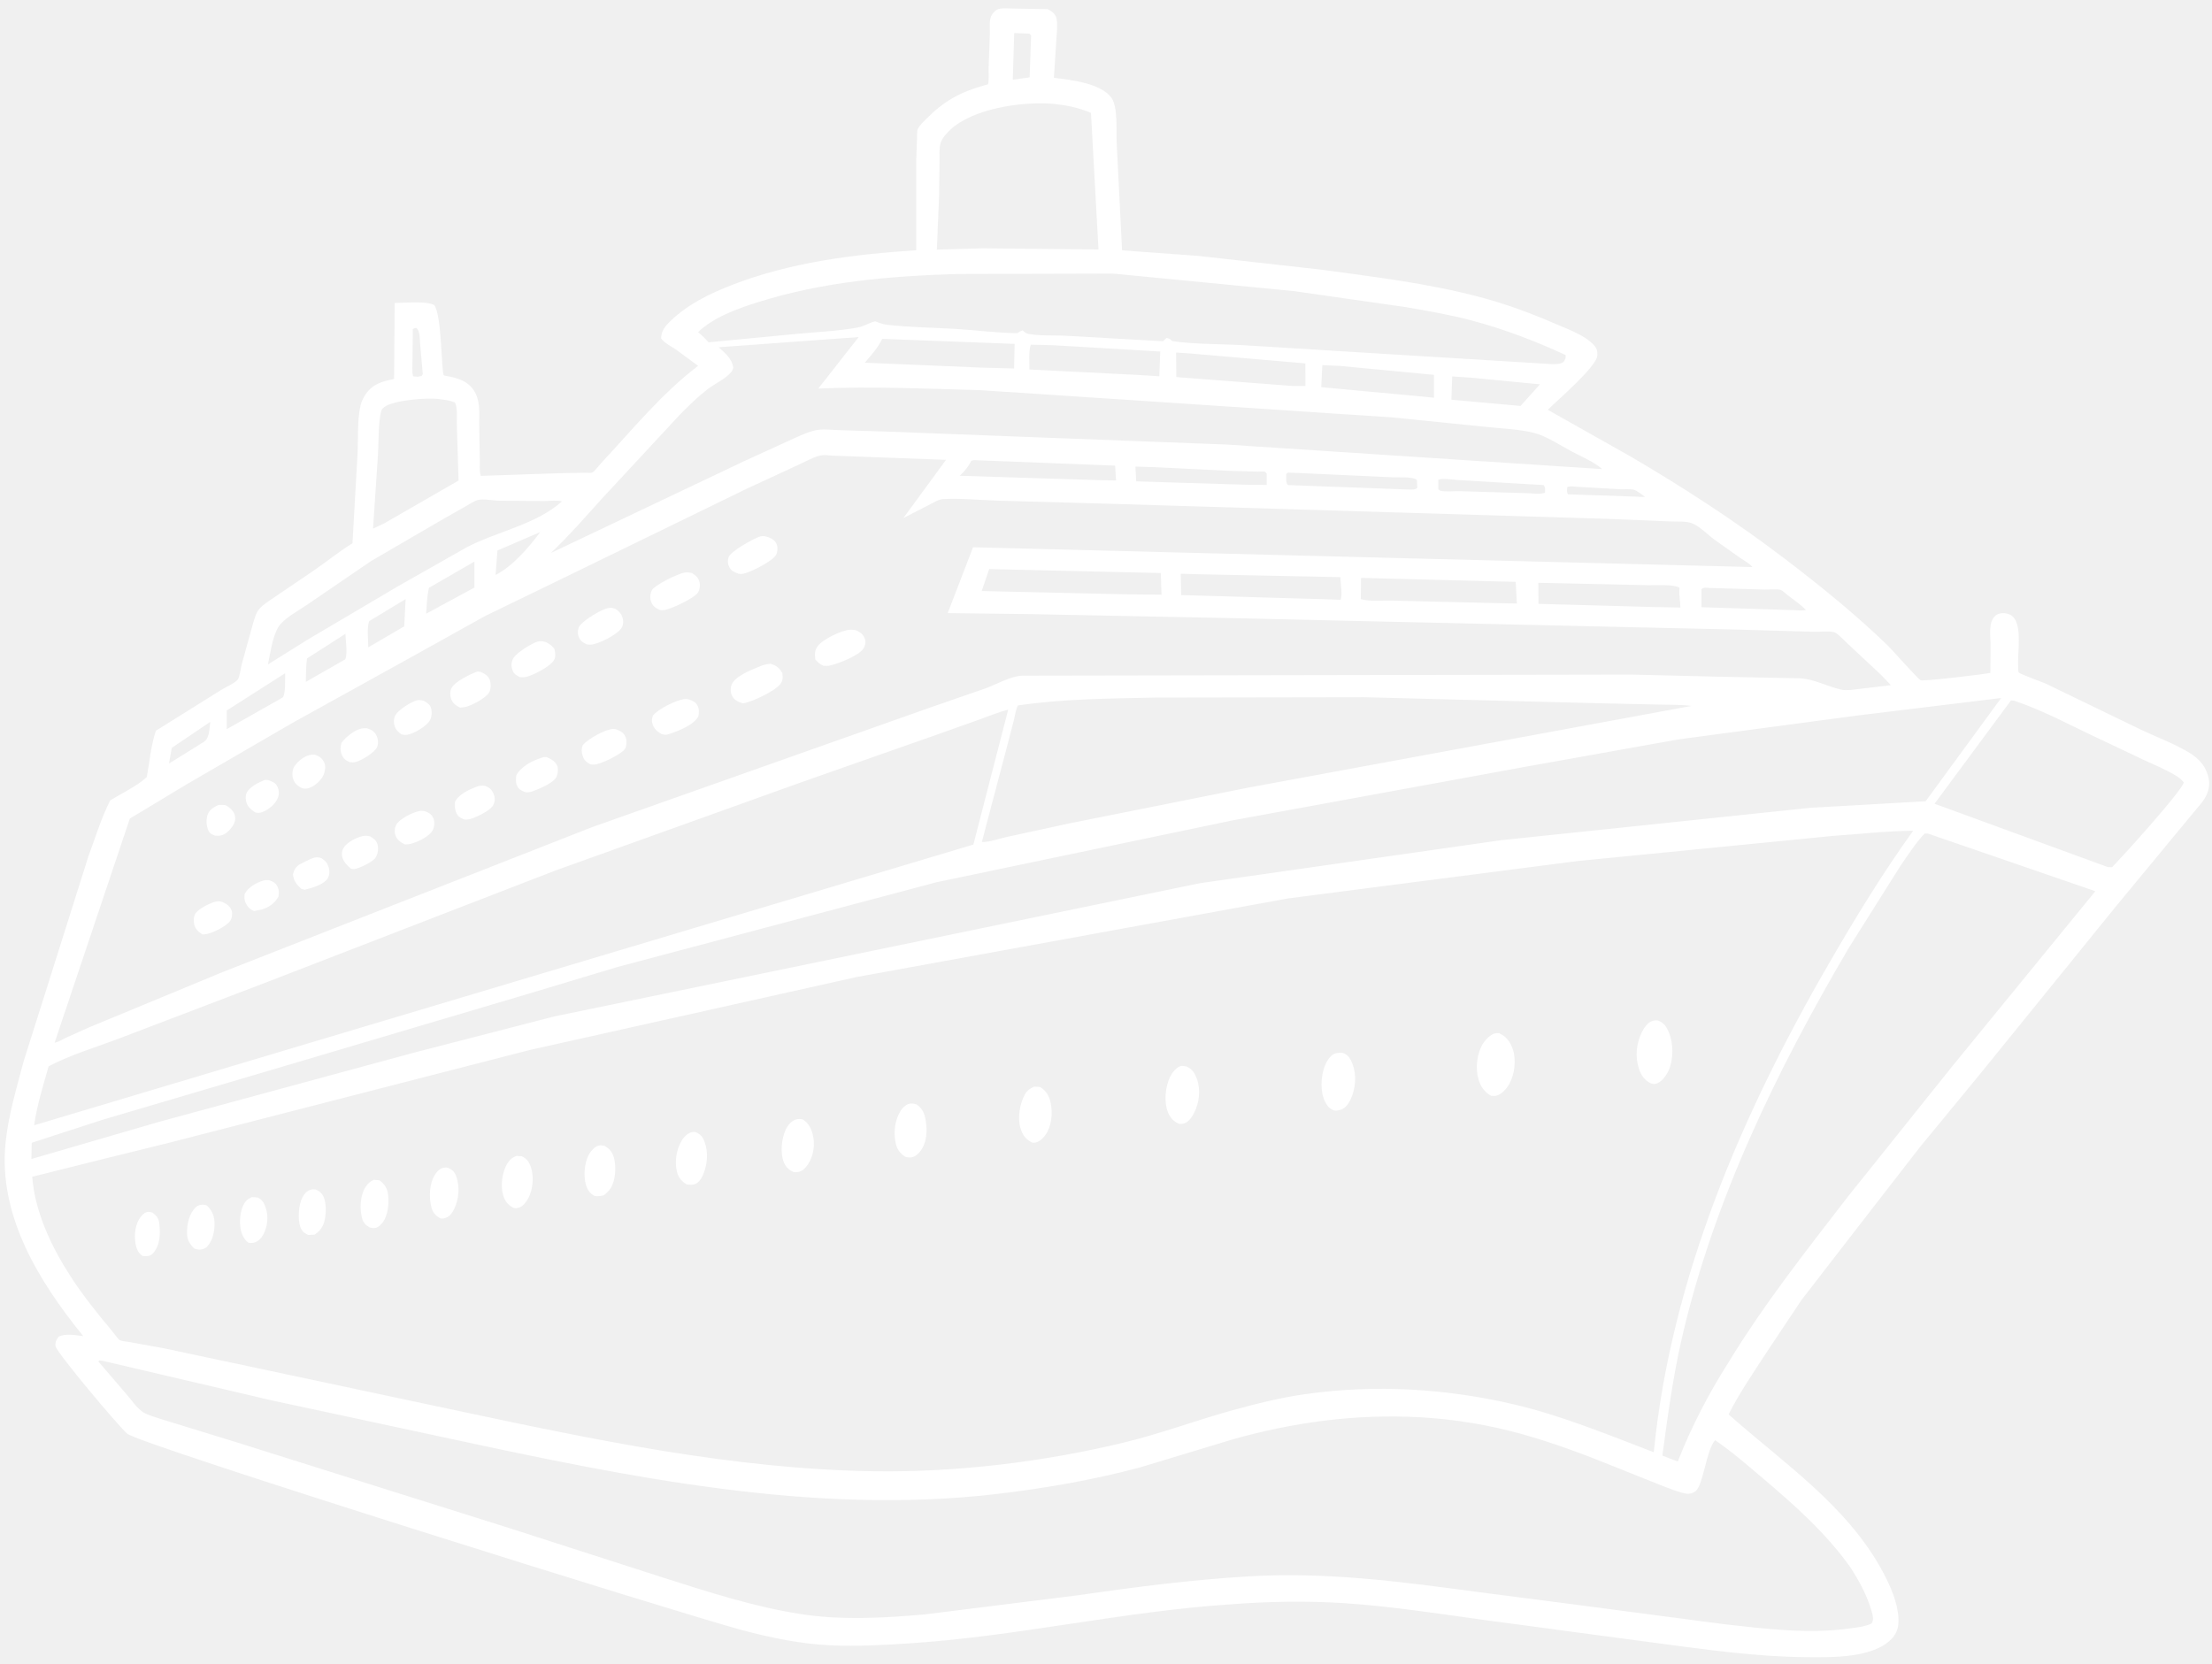
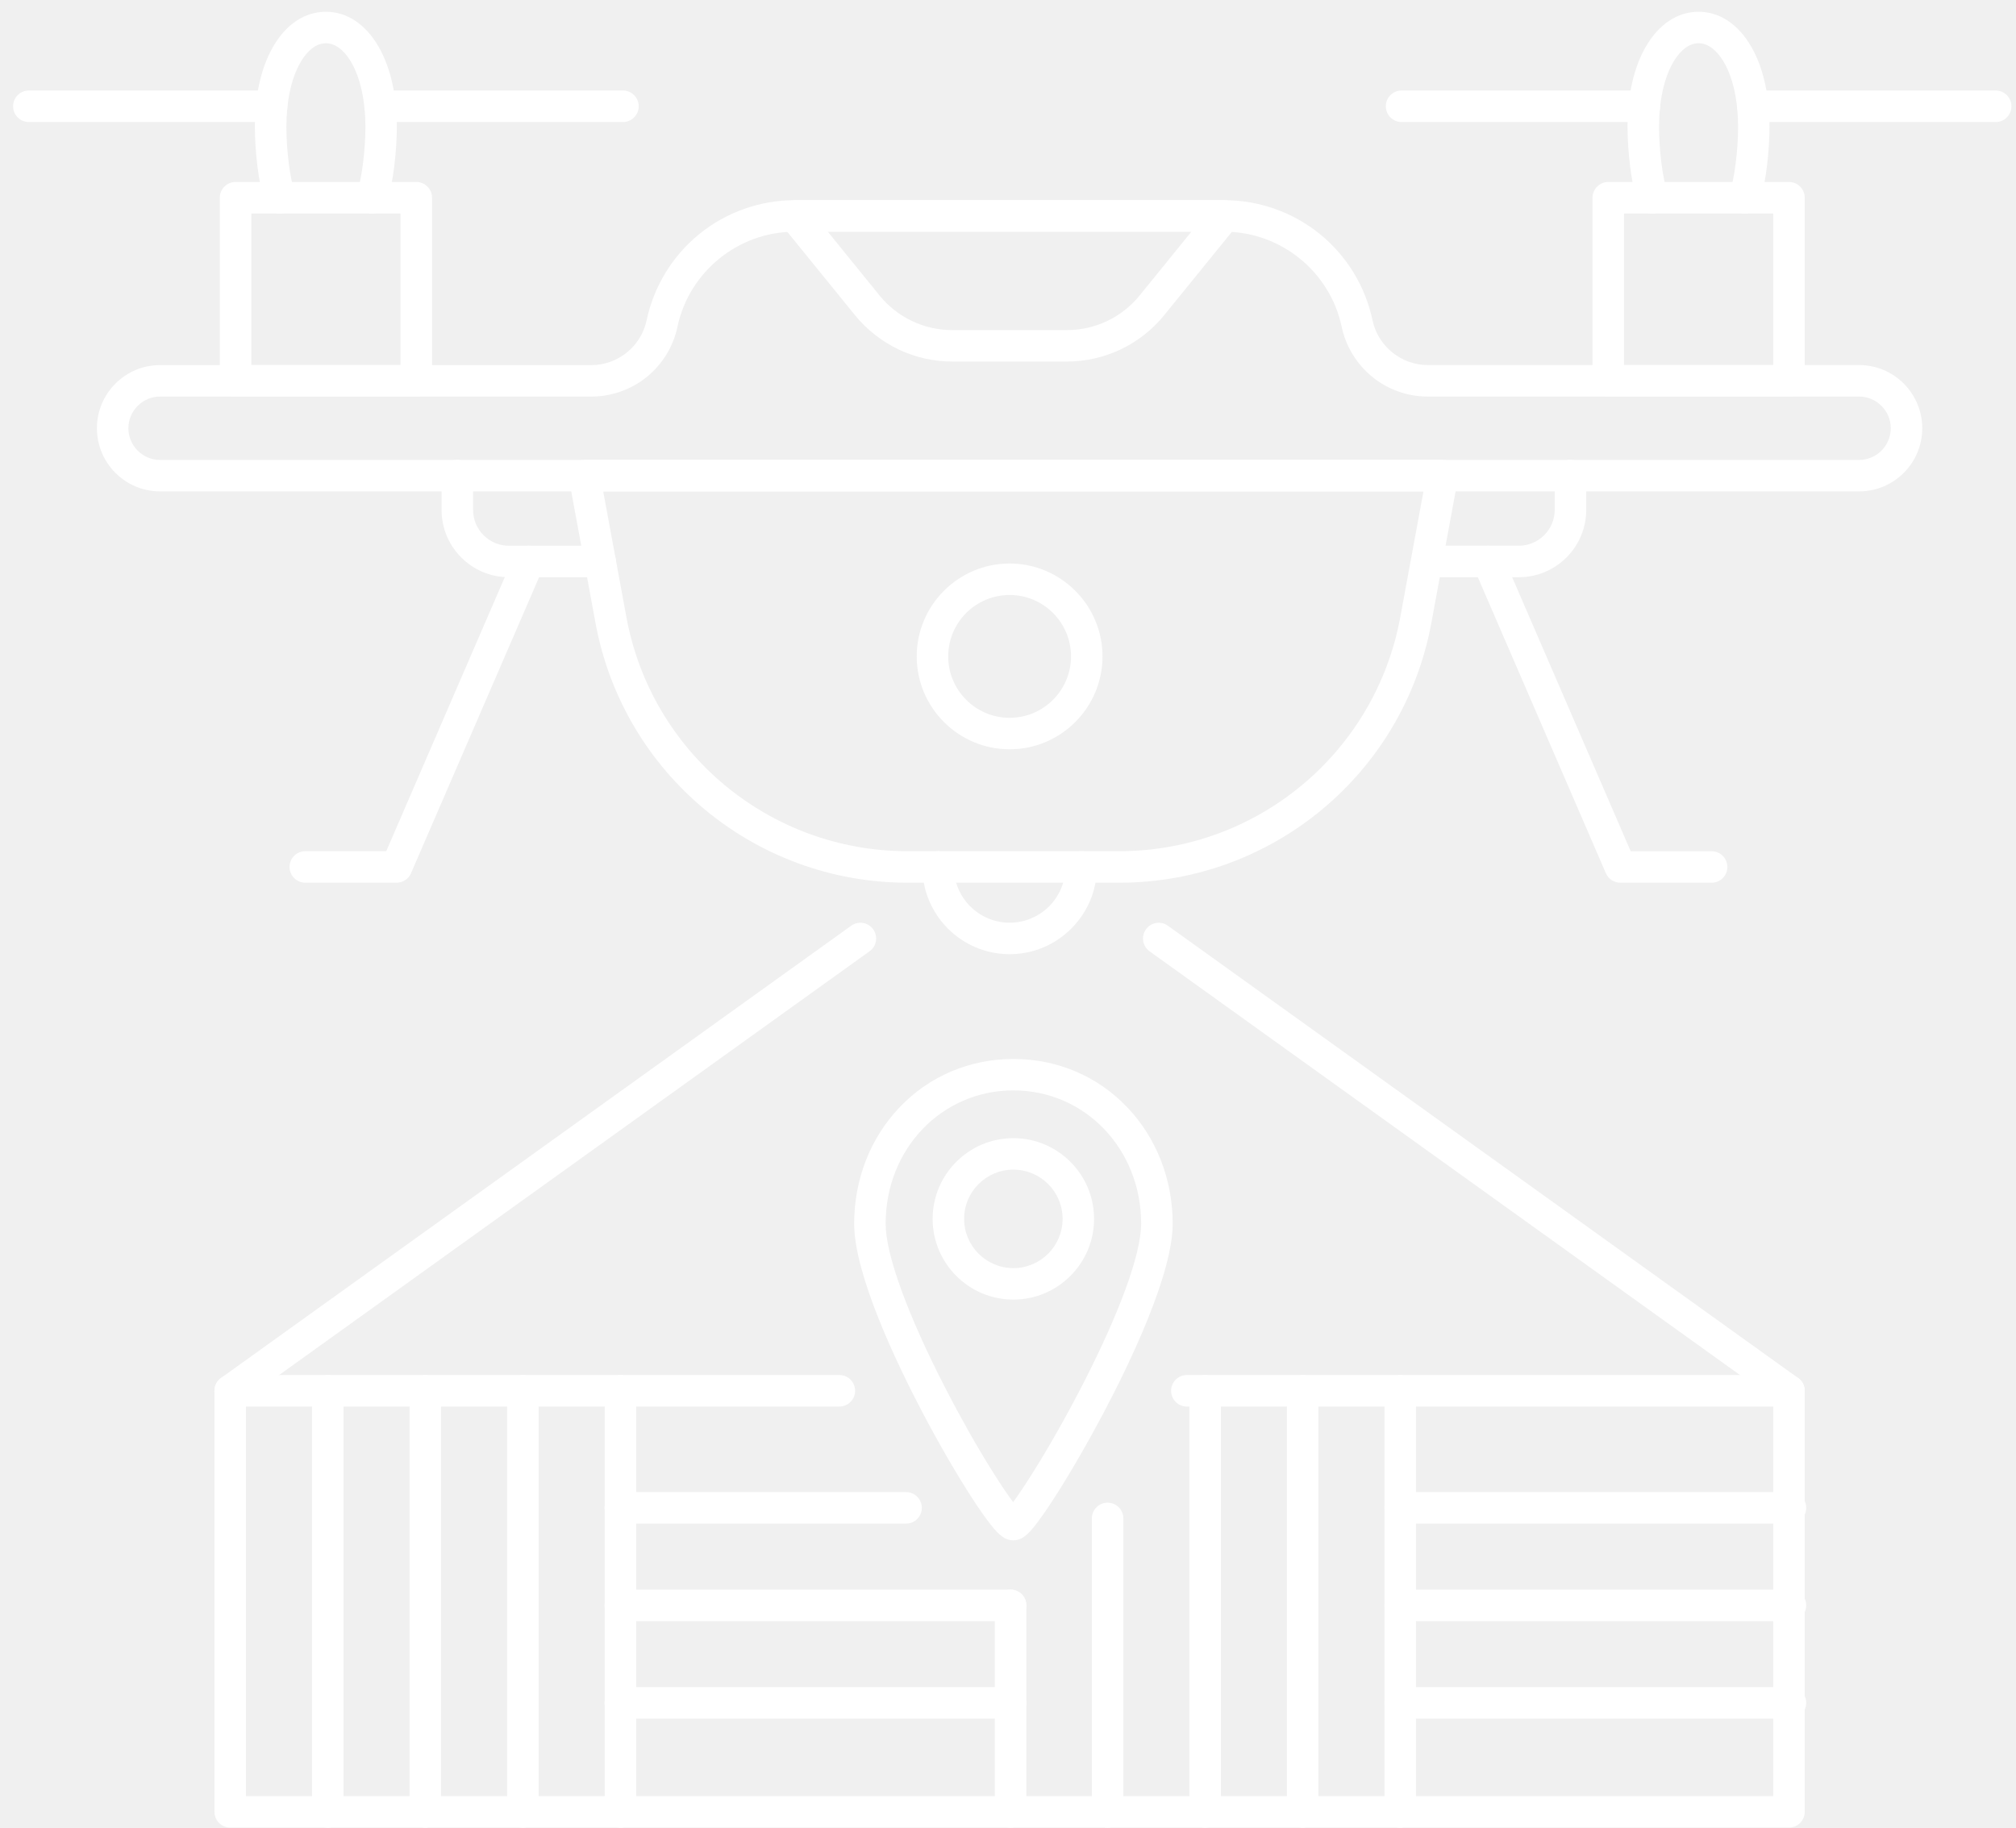
- <svg xmlns="http://www.w3.org/2000/svg" width="242" height="182" viewBox="0 0 242 182" fill="none">
-   <mask id="mask0_206_359" style="mask-type:luminance" maskUnits="userSpaceOnUse" x="0" y="0" width="242" height="182">
-     <path d="M0.233 0.859H241.731V181.493H0.233V0.859Z" fill="white" />
-   </mask>
-   <g mask="url(#mask0_206_359)">
-     <path d="M9.107 146.205C4.269 140.228 -0.231 133.023 0.617 124.973C0.933 121.966 1.803 119.116 2.566 116.2L9.664 93.727C10.411 91.711 11.084 89.495 12.056 87.579C13.31 86.81 14.999 86.019 16.059 85.028C16.361 83.394 16.52 81.536 17.055 79.96L24.219 75.484C24.634 75.223 25.831 74.682 26.034 74.323C26.245 73.952 26.331 73.134 26.443 72.706L27.646 68.351C27.821 67.777 27.981 67.069 28.387 66.607C28.829 66.102 29.537 65.698 30.089 65.306L34.386 62.39C35.776 61.432 37.127 60.333 38.56 59.447L39.117 49.658C39.202 47.98 39.068 46.02 39.438 44.397C39.598 43.697 40.034 42.964 40.575 42.486C41.316 41.841 42.187 41.671 43.115 41.465L43.178 33.154C44.186 33.154 46.695 32.904 47.505 33.382C48.354 34.444 48.28 40.861 48.56 41.072C48.626 41.124 49.172 41.193 49.287 41.221C50.773 41.539 51.89 42.184 52.283 43.76C52.492 44.568 52.423 45.509 52.426 46.344L52.492 50.389C52.505 50.905 52.431 51.583 52.601 52.072L61.25 51.778L63.966 51.731C64.169 51.726 64.619 51.778 64.778 51.715C65.012 51.63 65.547 50.916 65.759 50.685C69.163 47.044 72.387 43.06 76.376 40.032L73.93 38.233C73.359 37.852 72.757 37.583 72.329 37.031C72.346 36.193 72.774 35.68 73.364 35.117C75.278 33.277 77.637 32.135 80.083 31.182C86.461 28.7 93.446 27.819 100.239 27.385V17.484L100.33 14.98C100.341 14.747 100.319 14.376 100.387 14.17C100.511 13.819 101.019 13.327 101.274 13.072C103.199 11.108 105.003 10.095 107.631 9.354C107.658 9.354 108.078 9.233 108.084 9.228C108.221 8.972 108.141 7.726 108.158 7.383L108.295 3.717C108.306 3.149 108.21 2.3 108.432 1.781C108.559 1.485 108.808 1.213 109.086 1.048C109.44 0.837 110.527 0.938 110.961 0.938L114.632 1.002C115.055 1.257 115.448 1.468 115.577 1.982C115.736 2.646 115.618 3.473 115.582 4.162L115.299 8.517C117.131 8.739 120.467 9.093 121.612 10.727C122.331 11.757 122.098 14.444 122.172 15.686L122.757 27.396L131.076 28L144.478 29.499C150.279 30.29 156.117 30.985 161.792 32.475C164.73 33.244 167.531 34.285 170.309 35.493C171.603 36.056 173.374 36.682 174.345 37.725C174.689 38.09 174.779 38.384 174.757 38.881C174.716 40.095 170.411 43.766 169.335 44.842L178.497 50.012C184.252 53.387 189.982 57.113 195.287 61.16C199.158 64.114 203.008 67.231 206.514 70.621C206.995 71.094 209.891 74.358 210.125 74.438C210.46 74.562 217.044 73.798 217.749 73.628L217.777 70.583C217.766 69.628 217.502 68.112 218.279 67.395C218.551 67.148 218.927 67.063 219.287 67.093C219.718 67.137 220.061 67.28 220.339 67.618C221.176 68.653 220.753 71.346 220.778 72.645C220.783 72.791 220.794 73.516 220.852 73.579C221.061 73.801 223.425 74.625 223.87 74.831L234.158 79.811C235.83 80.61 237.7 81.302 239.298 82.23C239.918 82.585 240.495 83.024 240.934 83.598C241.423 84.235 241.774 85.245 241.673 86.052C241.593 86.714 241.286 87.293 240.887 87.823L238.23 91.022L231.332 99.374L216.701 117.43L210.051 125.513L202.324 135.478L197.047 142.309L193.208 148.078C191.808 150.225 190.265 152.479 189.115 154.769C195.139 160.115 202.159 164.793 206.031 172.078C206.833 173.591 207.59 175.32 207.695 177.047C207.75 177.918 207.574 178.665 206.964 179.313C204.938 181.46 200.361 181.355 197.615 181.333C192.132 181.29 186.638 180.504 181.212 179.785L162.772 177.319C157.556 176.603 152.322 175.771 147.064 175.425C142.918 175.156 138.717 175.235 134.577 175.557C122.888 176.323 111.398 179.035 99.693 179.807C96.777 180.002 93.817 180.167 90.89 180.04C87.628 179.889 84.377 179.222 81.228 178.385C74.918 176.71 15.279 158.069 13.917 156.88C12.951 156.043 6.125 147.929 6.067 147.281C6.026 146.853 6.169 146.598 6.413 146.263C7.201 145.887 8.258 146.098 9.107 146.205ZM7.638 139.539C9.005 141.677 10.655 143.734 12.289 145.675C12.462 145.887 12.904 146.535 13.11 146.644C13.343 146.768 13.92 146.809 14.192 146.859L18 147.548L22.497 148.506L49.919 154.335C64.957 157.534 80.289 160.779 95.722 160.991C104.748 161.111 114.176 159.972 122.952 157.85C126.947 156.886 130.763 155.45 134.714 154.352C137.402 153.602 140.134 152.924 142.902 152.537C150.485 151.477 158.198 151.933 165.636 153.673C170.878 154.903 175.913 156.993 180.927 158.907C182.824 139.788 190.658 121.678 200.218 105.212C203.054 100.322 205.998 95.492 209.309 90.904C206.371 90.926 203.362 91.275 200.424 91.478L172.547 94.224L140.955 98.304L93.636 106.925L57.953 114.896L18.56 125.03L12.061 126.636L3.527 128.764C3.802 132.562 5.606 136.378 7.638 139.539ZM3.733 123.133L106.491 92.417L110.299 77.653C109.251 77.917 108.199 78.359 107.175 78.724L102.356 80.437L87.543 85.643L60.753 95.259L29.268 107.439L13.025 113.638C10.496 114.605 7.701 115.415 5.32 116.683C4.719 118.814 4.041 120.931 3.733 123.133ZM107.419 92.126C108.169 92.183 109.303 91.769 110.055 91.604L116.886 90.119L136.639 86.17L185.056 77.244C183.87 77.09 182.613 77.126 181.407 77.096L174.37 76.937L149.25 76.294L126.342 76.333C121.384 76.442 116.282 76.464 111.365 77.192C111.12 77.642 111.057 78.252 110.936 78.751L110.316 81.132L107.419 92.126ZM18.791 81.838L18.491 83.548L22.338 81.157C22.948 80.701 22.898 79.71 23.005 78.988L18.791 81.838ZM24.804 77.747V79.789L30.913 76.333C31.273 75.97 31.177 74.185 31.193 73.669L24.804 77.747ZM45.962 37.599C45.916 37.058 45.962 36.309 45.581 35.897C45.295 35.891 45.438 35.858 45.16 36.023L45.13 39.411C45.125 39.985 45.056 40.63 45.193 41.182L45.682 41.226L46.121 41.146L46.253 40.935L45.962 37.599ZM49.76 44.04C49.219 43.812 48.689 43.755 48.109 43.681C46.863 43.48 43.046 43.771 42.033 44.546C41.816 44.716 41.715 44.875 41.662 45.15C41.374 46.577 41.434 48.241 41.355 49.705L40.814 57.84L42.022 57.277L50.169 52.585L49.976 46.349C49.96 45.759 50.072 44.496 49.76 44.04ZM59.534 54.828L54.394 54.784C53.815 54.743 52.813 54.562 52.277 54.716C51.833 54.839 51.341 55.177 50.937 55.405L48.582 56.742L40.605 61.388L33.543 66.209C32.626 66.843 31.017 67.678 30.452 68.617C29.793 69.699 29.576 71.475 29.315 72.706L33.703 69.963L43.417 64.224L51.058 59.886C54.389 58.148 58.675 57.39 61.478 54.864C61.003 54.705 60.064 54.823 59.534 54.828ZM33.458 74.614L37.769 72.148C38.049 71.569 37.81 70.037 37.791 69.353L33.585 72.052C33.464 72.879 33.489 73.776 33.458 74.614ZM40.292 70.833L44.224 68.537L44.378 65.556L40.394 67.964C40.114 68.675 40.292 70.037 40.292 70.833ZM46.621 67.156L51.901 64.293V61.451L46.934 64.32C46.703 65.232 46.69 66.226 46.621 67.156ZM54.218 62.914C56.091 61.962 57.862 59.897 59.103 58.222L54.422 60.237L54.218 62.914ZM112.6 3.679L110.961 3.616L110.802 8.723L112.644 8.467L112.809 3.871L112.6 3.679ZM119.357 12.35C117.872 11.729 116.562 11.482 114.962 11.342L114.813 11.331C111.557 11.152 106.422 11.894 103.951 14.211C103.553 14.582 103.062 15.128 102.902 15.658C102.727 16.243 102.801 17.006 102.79 17.621L102.738 21.487L102.493 27.316L107.515 27.168L120.178 27.3L119.357 12.35ZM169.774 39.842C170.282 39.842 170.644 39.878 171.073 39.592C171.226 39.296 171.339 39.2 171.284 38.854C168.008 37.327 164.497 35.995 161.001 35.065C158.632 34.433 156.202 34.024 153.78 33.604L141.573 31.855L122.147 29.971L121.551 29.936L104.662 29.982C97.271 30.205 89.921 30.842 82.829 33.096C80.649 33.785 78.035 34.724 76.376 36.347C76.794 36.69 77.162 37.053 77.527 37.456L87.395 36.512C89.542 36.314 91.749 36.223 93.869 35.834C94.564 35.699 95.102 35.293 95.769 35.158C96.162 35.323 96.549 35.471 96.972 35.526C99.465 35.828 102.079 35.839 104.594 35.993C106.832 36.136 109.075 36.432 111.313 36.457C111.502 36.303 111.65 36.229 111.881 36.147C112.087 36.347 112.23 36.473 112.515 36.534C113.756 36.775 115.209 36.666 116.477 36.734L125.694 37.253L127.238 37.338L127.614 36.978C127.973 37.053 127.995 37.058 128.245 37.327C130.774 37.69 133.484 37.624 136.046 37.772L148.725 38.557L169.774 39.842ZM94.619 39.688L107.191 40.218L110.947 40.32L111.005 37.629L98.685 37.162L96.516 37.077C96.038 38.09 95.33 38.829 94.619 39.688ZM112.617 40.43L124.316 41.017L126.834 41.174L126.936 38.464L115.184 37.772L112.776 37.714C112.51 38.398 112.639 39.672 112.617 40.43ZM128.668 38.579L128.69 41.262L141.408 42.234H142.822L142.811 39.763L130.17 38.675L128.668 38.579ZM144.546 42.365L154.744 43.31L156.883 43.522L156.872 41.017L146.578 40.037L144.665 39.958L144.546 42.365ZM158.786 43.738L166.353 44.419L168.475 42.053L160.897 41.322L158.876 41.193L158.786 43.738ZM175.199 51.253C174.329 50.512 172.951 49.933 171.927 49.386C170.685 48.73 169.175 47.706 167.816 47.365C166.204 46.959 164.326 46.896 162.668 46.72L152.289 45.669L107.323 42.695C101.39 42.536 95.456 42.258 89.523 42.519L93.941 36.882L78.625 37.997C79.333 38.648 80.088 39.233 80.22 40.24C80.174 40.419 80.119 40.573 79.998 40.715C79.366 41.47 78.164 42.006 77.368 42.621C76.308 43.442 75.336 44.403 74.397 45.356L65.871 54.543C64.051 56.558 62.247 58.631 60.276 60.506L81.568 50.389L86.102 48.321C87.076 47.876 88.059 47.382 89.103 47.107C89.921 46.896 91.008 47.044 91.856 47.069L96.931 47.223L134.074 48.639L175.246 51.328L175.199 51.253ZM104.997 52.061L120.047 52.533L122.098 52.58L121.999 50.951L106.98 50.364C106.708 50.342 106.524 50.314 106.263 50.421C105.956 51.026 105.637 51.44 105.151 51.912L104.997 52.061ZM124.22 51.058L124.305 52.67L136.301 53.041L138.58 53.068V51.816C138.511 51.753 138.465 51.663 138.374 51.624C138.237 51.566 137.754 51.61 137.589 51.605L134.645 51.525L126.213 51.116L124.22 51.058ZM140.892 53.079L153.81 53.554C154.209 53.554 154.749 53.65 155.051 53.401L155.01 52.511C154.56 52.129 152.984 52.255 152.306 52.225L142.213 51.764L140.892 51.715L140.724 51.879C140.724 52.272 140.645 52.775 140.892 53.079ZM157.352 52.511V53.519C157.427 53.576 157.481 53.667 157.567 53.689C158.085 53.843 159.082 53.736 159.645 53.746L167.218 53.969C167.759 53.991 168.516 54.117 169.022 53.917C169.035 53.549 169.085 53.395 168.893 53.079L159.464 52.522C159.024 52.494 157.66 52.294 157.352 52.511ZM178.758 53.593C178.376 53.486 177.682 53.554 177.261 53.535L172.728 53.28C172.297 53.236 171.91 53.189 171.482 53.263C171.443 53.565 171.38 53.821 171.539 54.09L178.991 54.345C179.323 54.367 179.647 54.389 179.982 54.361C179.664 54.161 179.101 53.683 178.758 53.593ZM195.556 65.105C195.372 64.963 195.037 64.644 194.837 64.559C194.507 64.427 193.442 64.526 193.038 64.512L187.014 64.337C186.663 64.326 186.421 64.23 186.149 64.468V66.443L196.385 66.769C196.786 66.797 197.179 66.843 197.582 66.734C196.956 66.129 196.245 65.63 195.556 65.105ZM205.803 73.856L202.022 70.32C201.715 70.037 201.072 69.326 200.712 69.194C200.235 69.018 199.029 69.147 198.488 69.131L190.254 68.897L135.431 67.651L112.872 67.2L103.682 67.088L106.455 59.883L191.723 62.049C191.426 61.662 190.778 61.325 190.369 61.039L187.544 59.035C186.803 58.488 185.954 57.579 185.1 57.253C184.447 57.003 183.412 57.093 182.709 57.055L176.053 56.78L122.246 55.147L109.223 54.784C107.246 54.727 105.165 54.504 103.199 54.611C102.71 54.631 102.249 54.938 101.821 55.152L98.833 56.684L103.501 50.314L91.066 49.858C90.668 49.828 90.195 49.757 89.803 49.834C89.023 49.988 88.089 50.529 87.365 50.855L81.656 53.497L61.129 63.499L53.052 67.417L45.904 71.401L31.951 79.128L20.449 85.808L14.203 89.575L5.971 114.1C6.375 114.036 6.814 113.745 7.196 113.564L9.705 112.436L24.367 106.362L64.784 90.506L101.878 77.381L107.817 75.325C109.012 74.888 110.56 73.988 111.807 73.936L178.459 73.817L188.472 74.056L196.899 74.221C198.549 74.312 199.927 75.149 201.492 75.468C202.096 75.588 202.796 75.451 203.406 75.388L206.874 74.973L205.803 73.856ZM183.73 64.507L183.747 64.304C183.036 63.906 181.18 64.059 180.326 64.035L171.539 63.842L168.299 63.774L168.31 66.075L180.941 66.426L183.843 66.478C183.826 65.828 183.689 65.152 183.73 64.507ZM165.949 66.044L165.823 63.669L153.086 63.345L148.901 63.233L148.874 65.55C149.807 65.847 151.287 65.688 152.278 65.72L161.979 65.954L165.949 66.044ZM146.636 63.153L131.178 62.835L129.179 62.782L129.225 65.116L144.95 65.567L146.669 65.635C146.886 65.144 146.663 63.749 146.636 63.153ZM127.073 65.073L126.993 62.703L111.148 62.338L108.221 62.269L107.4 64.672L123.462 65.037L127.073 65.073ZM203.258 78.287L183.62 80.91L166.899 83.9L134.838 89.77L102.504 96.527L67.535 105.816L58.551 108.52L30.619 116.804L11.18 122.543L3.47 125.047L3.437 126.823L17.41 122.754L45.221 115.203L60.621 111.228L131.246 96.648L164.173 91.945L198.077 88.392L210.671 87.675L218.933 76.379L203.258 78.287ZM231.066 94.894C232.34 93.597 238.707 86.552 238.916 85.613C238.666 85.317 238.416 85.097 238.087 84.896C236.98 84.213 235.717 83.702 234.534 83.153L229.636 80.83C226.591 79.413 223.551 77.738 220.366 76.676L220.009 76.64L211.646 87.947L230.599 94.877L231.066 94.894ZM202.187 130.912L213.565 116.7L229.237 97.518L210.926 91.212H210.553C209.54 92.299 208.735 93.567 207.892 94.781L202.297 103.669C194.422 117.038 187.442 131.384 183.964 146.581C183.011 150.771 182.443 155.019 181.869 159.277L183.552 159.925C185.067 156.07 186.885 152.586 189.098 149.085C193.011 142.669 197.604 136.856 202.187 130.912ZM13.917 152.66C14.409 153.226 14.993 154.091 15.614 154.5C16.138 154.849 16.924 155.046 17.528 155.252L25.943 157.841L55.709 167.207L72.568 172.635C77.483 174.195 82.395 175.795 87.502 176.603C92.005 177.314 96.601 177.053 101.126 176.66L118.048 174.546C124.215 173.648 130.381 172.863 136.603 172.492C144.956 171.99 153.02 173.039 161.268 174.148L172.888 175.653L188.653 177.731C193.164 178.231 197.86 178.829 202.376 178.187C203.162 178.083 204.048 177.997 204.762 177.646C204.847 177.49 204.858 177.484 204.897 177.275C204.965 176.888 204.779 176.347 204.658 175.977C204.147 174.337 203.304 172.833 202.371 171.405C199.672 167.652 196.256 164.634 192.753 161.663C191.097 160.263 189.433 158.811 187.64 157.591C186.621 158.764 186.35 162.63 185.438 163.217C185.136 163.415 184.798 163.503 184.436 163.434C183.62 163.286 182.761 162.91 181.981 162.63L176.526 160.45C173.242 159.113 169.933 157.883 166.518 156.927C162.838 155.9 159.151 155.296 155.334 155.082C148.338 154.695 141.433 155.628 134.709 157.548L124.755 160.56C119.506 161.965 114.108 162.899 108.71 163.514C88.891 165.768 68.834 161.639 49.521 157.484L29.639 153.215L11.276 148.915L10.878 148.863L10.76 148.978L13.917 152.66ZM22.794 90.863C22.964 91.234 23.17 91.286 23.53 91.439C23.722 91.45 23.906 91.461 24.098 91.434C24.645 91.354 25.131 90.846 25.435 90.418C25.688 90.056 25.784 89.696 25.699 89.262C25.597 88.735 25.153 88.397 24.735 88.125C24.447 88.057 24.2 88.073 23.906 88.073C23.467 88.29 22.989 88.534 22.772 89.007C22.522 89.542 22.55 90.333 22.794 90.863ZM26.849 98.737C27.066 99.215 27.327 99.512 27.81 99.688L28.607 99.528C29.422 99.3 30.059 98.844 30.465 98.1C30.52 97.741 30.545 97.428 30.391 97.082C30.185 96.621 29.878 96.467 29.422 96.308C29.183 96.299 28.983 96.302 28.755 96.373C27.986 96.621 27.146 97.093 26.77 97.82C26.74 98.15 26.712 98.43 26.849 98.737ZM26.918 87.628C27.042 88.26 27.423 88.562 27.931 88.905C28.222 88.963 28.398 88.968 28.681 88.869C29.359 88.625 30.144 87.983 30.402 87.293C30.556 86.884 30.531 86.439 30.334 86.047C30.111 85.608 29.757 85.511 29.32 85.358L29.002 85.33C28.357 85.591 27.577 85.962 27.132 86.519C26.882 86.827 26.844 87.252 26.918 87.628ZM32.063 85.193C32.239 85.745 32.525 85.967 33.014 86.239C33.25 86.297 33.403 86.319 33.648 86.269C34.312 86.132 35.059 85.478 35.356 84.885C35.542 84.515 35.674 83.856 35.485 83.466C35.235 82.944 34.99 82.79 34.491 82.59C34.301 82.573 34.178 82.568 33.994 82.596C33.288 82.705 32.577 83.301 32.19 83.883C31.984 84.191 31.94 84.833 32.063 85.193ZM32.047 95.679C32.149 96.42 32.423 96.76 32.97 97.263L33.346 97.359C34.079 97.183 35.405 96.807 35.844 96.124C36.056 95.789 36.072 95.379 35.982 95.003C35.855 94.484 35.622 94.21 35.183 93.916L35.048 93.864C34.461 93.688 34.051 93.971 33.532 94.21L32.775 94.586C32.349 94.871 32.165 95.19 32.047 95.679ZM37.404 93.413C37.376 94.075 37.917 94.66 38.379 95.047C38.532 95.083 38.661 95.121 38.818 95.088C39.364 94.984 40.792 94.325 41.089 93.842L41.146 93.732C41.366 93.339 41.413 92.845 41.3 92.406C41.174 91.928 40.883 91.774 40.507 91.525L40.16 91.456C39.518 91.387 38.508 91.901 38.024 92.293C37.667 92.582 37.42 92.952 37.404 93.413ZM21.235 101.093C21.331 101.618 21.707 101.988 22.146 102.244H22.363C23.154 102.17 24.787 101.379 25.21 100.72C25.391 100.44 25.449 99.978 25.35 99.665C25.18 99.157 24.798 98.924 24.348 98.699C24.161 98.658 23.972 98.611 23.78 98.625C23.159 98.696 21.792 99.405 21.424 99.899C21.188 100.223 21.16 100.706 21.235 101.093ZM37.387 82.573C37.563 83.018 37.832 83.205 38.252 83.394C38.497 83.427 38.675 83.438 38.914 83.381C39.535 83.222 41.004 82.34 41.253 81.753C41.413 81.371 41.374 80.871 41.196 80.506C40.968 80.028 40.644 79.842 40.155 79.693C39.949 79.674 39.768 79.68 39.562 79.715C38.788 79.869 37.797 80.671 37.349 81.302C37.234 81.758 37.206 82.123 37.387 82.573ZM43.115 79.196C43.2 79.748 43.486 80.039 43.917 80.358C44.128 80.399 44.334 80.443 44.551 80.404C45.267 80.284 46.629 79.498 47.014 78.845C47.242 78.463 47.277 77.928 47.162 77.505C47.038 77.063 46.709 76.89 46.344 76.676C46.149 76.635 45.94 76.591 45.745 76.613C45.108 76.681 43.714 77.615 43.354 78.115C43.115 78.441 43.052 78.804 43.115 79.196ZM43.263 91.409C43.433 91.912 43.845 92.178 44.298 92.4C44.51 92.395 44.716 92.389 44.924 92.337C45.671 92.145 46.986 91.541 47.346 90.83C47.527 90.476 47.574 89.946 47.426 89.57C47.236 89.103 46.912 88.922 46.462 88.757C46.234 88.721 46.053 88.71 45.83 88.757C45.13 88.905 43.73 89.594 43.37 90.215C43.162 90.572 43.137 91.028 43.263 91.409ZM49.954 89.012C50.169 89.41 50.432 89.542 50.841 89.685C51.16 89.701 51.429 89.638 51.728 89.526C52.327 89.309 53.711 88.647 53.974 88.073C54.172 87.642 54.166 87.271 53.985 86.838C53.79 86.376 53.529 86.165 53.074 85.989C52.719 85.942 52.464 85.962 52.123 86.091C51.308 86.404 50.147 86.939 49.782 87.749C49.743 88.194 49.748 88.603 49.954 89.012ZM49.331 76.401C49.493 76.937 49.856 77.192 50.336 77.431L50.841 77.376C51.563 77.228 53.112 76.429 53.499 75.792C53.721 75.427 53.727 74.809 53.584 74.413C53.414 73.941 53.038 73.732 52.607 73.526L52.225 73.474C51.467 73.776 49.806 74.54 49.408 75.273C49.23 75.594 49.224 76.05 49.331 76.401ZM56.541 85.909C56.739 86.406 57.052 86.519 57.513 86.695C57.708 86.7 57.884 86.706 58.079 86.645C58.807 86.418 60.624 85.676 60.907 84.954C61.033 84.641 61.096 84.081 60.948 83.768C60.726 83.296 60.259 83.024 59.803 82.845C59.633 82.823 59.518 82.834 59.353 82.886C58.282 83.21 57.047 83.831 56.489 84.828C56.443 85.198 56.399 85.555 56.541 85.909ZM56.075 73.34C56.223 73.76 56.5 73.908 56.882 74.095C57.115 74.114 57.31 74.12 57.544 74.073C58.312 73.919 60.19 72.922 60.583 72.269C60.838 71.857 60.748 71.459 60.657 71.014C60.361 70.627 60.144 70.468 59.702 70.254C59.411 70.18 59.131 70.122 58.834 70.201C58.164 70.383 56.467 71.459 56.149 72.046C55.915 72.489 55.91 72.876 56.075 73.34ZM63.749 82.716C63.886 83.172 64.158 83.392 64.561 83.622C64.704 83.65 64.847 83.672 64.99 83.666C65.701 83.65 67.996 82.527 68.373 81.948C68.554 81.667 68.595 81.063 68.474 80.745C68.268 80.198 67.974 80.039 67.466 79.822C67.329 79.789 67.228 79.762 67.074 79.767C66.22 79.784 64.328 80.866 63.765 81.525C63.595 81.936 63.617 82.288 63.749 82.716ZM63.282 69.575C63.452 70.094 63.702 70.276 64.177 70.498C64.364 70.547 64.496 70.547 64.688 70.531C65.547 70.451 67.461 69.466 67.955 68.776C68.145 68.516 68.213 68.164 68.161 67.848C68.065 67.258 67.79 66.923 67.307 66.607C67.096 66.536 66.846 66.489 66.618 66.522C65.838 66.626 63.823 67.868 63.395 68.516C63.219 68.79 63.175 69.257 63.282 69.575ZM71.365 79.128C71.519 79.715 71.846 80.023 72.362 80.314C72.67 80.41 72.859 80.443 73.183 80.33C74.202 79.987 75.904 79.345 76.412 78.373C76.47 77.977 76.519 77.609 76.327 77.244C76.115 76.829 75.83 76.698 75.41 76.549C75.267 76.522 75.086 76.481 74.943 76.492C74.031 76.561 71.959 77.598 71.434 78.309C71.332 78.617 71.28 78.815 71.365 79.128ZM79.786 62.047C80.014 62.486 80.352 62.618 80.794 62.777C81.028 62.816 81.181 62.816 81.415 62.755C82.194 62.566 84.531 61.404 84.913 60.704C85.083 60.397 85.099 59.834 84.957 59.51C84.74 59.013 84.177 58.801 83.694 58.678C83.477 58.656 83.265 58.661 83.057 58.735C82.337 59.007 79.907 60.322 79.696 61.006C79.583 61.36 79.616 61.717 79.786 62.047ZM89.193 72.143C89.484 72.513 89.676 72.667 90.105 72.854H90.168C90.382 72.87 90.53 72.879 90.736 72.837C91.659 72.642 93.987 71.745 94.476 70.948C94.665 70.635 94.74 70.297 94.63 69.941C94.47 69.449 94.177 69.232 93.737 68.999C93.479 68.919 93.207 68.897 92.941 68.914C92.046 68.977 90.036 69.952 89.495 70.657C89.108 71.157 89.13 71.544 89.193 72.143ZM71.242 65.858C71.418 66.308 71.687 66.511 72.112 66.712C72.296 66.78 72.414 66.78 72.615 66.761C73.378 66.69 76.014 65.44 76.393 64.792C76.546 64.532 76.615 64.059 76.549 63.768C76.423 63.208 76.154 62.999 75.701 62.703C75.399 62.645 75.182 62.59 74.88 62.651C74.163 62.788 71.624 63.996 71.305 64.611C71.126 64.963 71.094 65.487 71.242 65.858ZM80.088 76.124C80.347 76.646 80.767 76.81 81.297 76.964C82.269 76.816 84.74 75.643 85.349 74.875C85.662 74.487 85.651 74.12 85.588 73.653C85.22 73.043 84.976 72.837 84.287 72.626C83.9 72.672 83.551 72.741 83.186 72.889C82.263 73.277 80.363 73.988 80.025 74.968C79.896 75.325 79.913 75.792 80.088 76.124ZM14.829 136.076C14.928 136.667 15.103 137.084 15.603 137.435C15.861 137.455 15.831 137.46 16.095 137.444C16.407 137.43 16.589 137.317 16.795 137.078C17.511 136.246 17.55 135 17.437 133.959C17.374 133.287 17.165 133.075 16.668 132.682C16.531 132.65 16.372 132.608 16.229 132.608C15.905 132.608 15.608 132.883 15.416 133.122C14.79 133.902 14.659 135.107 14.829 136.076ZM20.46 134.948C20.471 135.662 20.751 136.145 21.265 136.623C21.44 136.675 21.644 136.741 21.828 136.743C22.146 136.749 22.497 136.595 22.703 136.356C23.335 135.648 23.5 134.607 23.461 133.69C23.428 132.99 23.154 132.402 22.651 131.93C22.55 131.881 22.506 131.856 22.39 131.84C22.031 131.782 21.707 131.851 21.435 132.095C20.688 132.762 20.444 133.987 20.46 134.948ZM26.289 134.193C26.372 134.909 26.597 135.541 27.179 135.986C27.401 136.019 27.599 136.024 27.816 135.966C28.25 135.843 28.59 135.483 28.802 135.096C29.274 134.237 29.384 133.122 29.082 132.199C28.903 131.647 28.733 131.315 28.214 131.043C28 131.002 27.772 131.008 27.555 130.991C27.333 131.101 27.116 131.203 26.945 131.389C26.341 132.051 26.182 133.344 26.289 134.193ZM32.854 134.253C33.038 134.755 33.272 134.915 33.722 135.137L34.411 135.101C34.831 134.83 35.111 134.544 35.331 134.088C35.685 133.355 35.737 131.867 35.463 131.106C35.276 130.615 35.026 130.382 34.557 130.165C34.318 130.132 34.148 130.126 33.914 130.211C33.521 130.354 33.288 130.656 33.093 131.013C32.662 131.801 32.552 133.41 32.854 134.253ZM39.609 133.298C39.743 133.805 40.007 134.061 40.452 134.316C40.605 134.346 40.803 134.396 40.962 134.379C41.328 134.352 41.544 134.135 41.772 133.877C42.456 133.097 42.585 131.697 42.456 130.7C42.371 130.019 42.063 129.558 41.522 129.157L40.899 129.097C40.479 129.289 40.218 129.522 39.974 129.915C39.397 130.843 39.34 132.262 39.609 133.298ZM47.198 132.114C47.352 132.688 47.659 133.012 48.153 133.314C48.326 133.341 48.477 133.35 48.645 133.303C49.191 133.149 49.458 132.757 49.696 132.268C50.204 131.225 50.317 129.865 49.93 128.764C49.732 128.207 49.504 128.015 48.991 127.773C48.774 127.751 48.815 127.74 48.582 127.773C48.17 127.82 47.862 128.133 47.637 128.462C46.964 129.459 46.901 130.969 47.198 132.114ZM64.114 129.676C64.284 130.239 64.54 130.599 65.064 130.868C65.418 130.923 65.701 130.865 66.05 130.793C66.352 130.566 66.602 130.343 66.808 130.016C67.346 129.163 67.428 127.713 67.181 126.738C67.011 126.085 66.703 125.703 66.124 125.379C65.896 125.332 65.707 125.286 65.468 125.36C65.037 125.486 64.644 125.942 64.433 126.323C63.935 127.216 63.812 128.696 64.114 129.676ZM55.053 130.804C55.237 131.425 55.561 131.84 56.13 132.142C56.313 132.221 56.41 132.221 56.615 132.183C57.132 132.103 57.519 131.606 57.758 131.186C58.299 130.247 58.436 128.77 58.09 127.735C57.895 127.147 57.634 126.785 57.077 126.516L56.506 126.477C56.001 126.694 55.731 126.922 55.454 127.4C54.924 128.328 54.74 129.783 55.053 130.804ZM74.089 128.317C74.248 128.902 74.624 129.3 75.13 129.602C75.399 129.624 75.728 129.676 75.989 129.585C76.412 129.448 76.695 129.033 76.868 128.652C77.389 127.512 77.532 126.118 77.076 124.929C76.857 124.358 76.645 124.119 76.088 123.874L75.846 123.863C75.294 123.91 74.844 124.371 74.572 124.824C73.979 125.805 73.782 127.21 74.089 128.317ZM85.75 127.166C85.975 127.702 86.308 128.031 86.832 128.248C87.002 128.276 87.161 128.27 87.326 128.243C87.82 128.155 88.18 127.74 88.435 127.342C89.028 126.414 89.177 125.184 88.913 124.124C88.748 123.465 88.408 122.839 87.815 122.49C87.537 122.422 87.31 122.427 87.041 122.512C86.546 122.666 86.137 123.207 85.937 123.657C85.503 124.621 85.344 126.175 85.75 127.166ZM97.974 125.003C98.122 125.725 98.43 126.192 99.047 126.579C99.253 126.653 99.448 126.669 99.671 126.647C100.102 126.606 100.462 126.26 100.711 125.931C101.395 125.041 101.458 123.743 101.285 122.674C101.151 121.859 100.967 121.346 100.283 120.851C100.044 120.761 99.676 120.709 99.424 120.788C99.056 120.903 98.743 121.222 98.542 121.535C97.911 122.515 97.735 123.874 97.974 125.003ZM111.642 123.435C111.859 124.165 112.188 124.643 112.867 125.003C112.993 125.041 112.993 125.047 113.147 125.041C113.652 125.008 114.119 124.558 114.388 124.171C115.055 123.213 115.173 121.853 114.956 120.725C114.813 119.97 114.473 119.377 113.825 118.962C113.608 118.91 113.364 118.921 113.141 118.905C112.696 119.108 112.378 119.308 112.133 119.742C111.568 120.755 111.302 122.309 111.642 123.435ZM127.762 121.667C128.017 122.304 128.372 122.707 128.998 122.974C129.179 122.993 129.39 122.982 129.566 122.924C130.055 122.749 130.409 122.235 130.631 121.796C131.205 120.665 131.378 119.24 130.933 118.034C130.7 117.411 130.436 116.974 129.81 116.7C129.602 116.661 129.338 116.593 129.127 116.667C128.649 116.832 128.229 117.394 128.012 117.828C127.493 118.888 127.323 120.544 127.762 121.667ZM144.945 120.505C145.183 120.994 145.464 121.356 145.988 121.518C146.293 121.54 146.562 121.494 146.836 121.37C147.394 121.126 147.781 120.352 147.962 119.808C148.377 118.586 148.385 117.161 147.781 116C147.542 115.549 147.295 115.33 146.812 115.187C146.556 115.198 146.26 115.198 146.015 115.294C145.485 115.505 145.098 116.211 144.906 116.719C144.5 117.834 144.42 119.415 144.945 120.505ZM179.312 116.969C179.568 117.702 179.903 118.188 180.603 118.539C180.883 118.641 181.07 118.646 181.355 118.517C181.863 118.295 182.341 117.617 182.558 117.128C183.096 115.915 183.091 114.138 182.558 112.919C182.272 112.271 182.039 111.931 181.383 111.661C181.174 111.639 181.015 111.65 180.809 111.708C180.246 111.856 179.829 112.532 179.59 113.018C179.005 114.229 178.879 115.709 179.312 116.969ZM161.74 118.062C161.973 118.883 162.366 119.456 163.107 119.896C163.289 119.912 163.489 119.94 163.67 119.901C164.252 119.78 164.862 119.102 165.128 118.603C165.705 117.526 165.908 115.978 165.499 114.8C165.213 113.968 164.799 113.421 163.997 113.051C163.84 113.045 163.706 113.045 163.547 113.081C163.039 113.199 162.509 113.773 162.242 114.19C161.581 115.25 161.394 116.848 161.74 118.062Z" fill="white" />
-   </g>
+ <svg xmlns="http://www.w3.org/2000/svg" width="107" height="97" viewBox="0 0 107 97" fill="none">
+   <path d="M98.674 26.083H8.496C6.647 26.083 5.144 24.58 5.144 22.731C5.144 20.881 6.647 19.379 8.496 19.379H31.389C32.797 19.379 34.029 18.38 34.32 17.002C34.698 15.204 35.694 13.577 37.119 12.42C38.544 11.264 40.341 10.626 42.178 10.626H64.989C66.823 10.626 68.621 11.264 70.049 12.42C71.477 13.577 72.469 15.204 72.847 16.999C73.138 18.375 74.37 19.376 75.778 19.376H98.671C100.521 19.376 102.024 20.879 102.024 22.728C102.026 24.58 100.521 26.083 98.674 26.083ZM8.496 21.049C7.57 21.049 6.814 21.805 6.814 22.731C6.814 23.657 7.57 24.413 8.496 24.413H98.671C99.597 24.413 100.353 23.657 100.353 22.731C100.353 21.805 99.597 21.049 98.671 21.049H75.778C74.71 21.049 73.666 20.68 72.838 20.007C72.01 19.335 71.433 18.392 71.211 17.348C70.594 14.422 67.977 12.299 64.989 12.299H42.178C39.19 12.299 36.573 14.422 35.956 17.348C35.737 18.392 35.157 19.335 34.329 20.007C33.501 20.68 32.457 21.049 31.389 21.049H8.496Z" fill="white" />
+   <path d="M53.585 50.647C51.032 50.647 48.955 48.57 48.955 46.017C48.955 45.555 49.33 45.18 49.792 45.18C50.253 45.18 50.628 45.555 50.628 46.017C50.628 47.646 51.955 48.976 53.588 48.976C55.221 48.976 56.548 47.649 56.548 46.017C56.548 45.555 56.923 45.18 57.384 45.18C57.846 45.18 58.221 45.555 58.221 46.017C58.215 48.57 56.138 50.647 53.585 50.647Z" fill="white" />
+   <path d="M22.092 21.049H12.503C12.041 21.049 11.666 20.674 11.666 20.212V10.496C11.666 10.034 12.041 9.659 12.503 9.659H22.095C22.557 9.659 22.932 10.034 22.932 10.496V20.212C22.929 20.674 22.554 21.049 22.092 21.049ZM13.34 19.378H21.258V11.333H13.34V19.378Z" fill="white" />
+   <path d="M19.744 11.333C19.657 11.333 19.568 11.318 19.478 11.289C19.04 11.142 18.803 10.669 18.95 10.231C19.204 9.472 19.395 7.969 19.395 6.734C19.395 5.358 19.129 4.144 18.647 3.31C18.428 2.932 17.961 2.295 17.297 2.295C16.634 2.295 16.166 2.929 15.947 3.31C15.465 4.141 15.2 5.358 15.2 6.734C15.2 7.969 15.39 9.475 15.644 10.231C15.791 10.669 15.555 11.142 15.116 11.289C14.678 11.437 14.205 11.2 14.058 10.761C13.709 9.72 13.527 7.946 13.527 6.734C13.527 5.044 13.861 3.573 14.499 2.473C15.188 1.282 16.184 0.624 17.294 0.624C18.408 0.624 19.4 1.279 20.09 2.473C20.724 3.57 21.062 5.044 21.062 6.734C21.062 7.946 20.88 9.72 20.531 10.761C20.419 11.113 20.093 11.333 19.744 11.333Z" fill="white" />
+   <path d="M14.418 6.478H1.532C1.07 6.478 0.695 6.103 0.695 5.641C0.695 5.179 1.07 4.804 1.532 4.804H14.418C14.88 4.804 15.255 5.179 15.255 5.641C15.255 6.103 14.88 6.478 14.418 6.478Z" fill="white" />
+   <path d="M33.063 6.478H20.177C19.715 6.478 19.34 6.103 19.34 5.641C19.34 5.179 19.715 4.804 20.177 4.804H33.063C33.525 4.804 33.9 5.179 33.9 5.641C33.9 6.103 33.525 6.478 33.063 6.478Z" fill="white" />
+   <path d="M94.95 21.049H85.361C84.899 21.049 84.524 20.674 84.524 20.212V10.496C84.524 10.034 84.899 9.659 85.361 9.659H94.95C95.412 9.659 95.787 10.034 95.787 10.496V20.212C95.787 20.674 95.412 21.049 94.95 21.049ZM86.195 19.378H94.114V11.333H86.195V19.378Z" fill="white" />
+   <path d="M92.599 11.333C92.513 11.333 92.423 11.318 92.334 11.289C91.895 11.142 91.659 10.669 91.806 10.231C92.06 9.472 92.25 7.969 92.25 6.734C92.25 5.358 91.985 4.144 91.503 3.31C91.284 2.932 90.816 2.295 90.153 2.295C89.489 2.295 89.022 2.929 88.803 3.31C88.321 4.141 88.055 5.358 88.055 6.734C88.055 7.969 88.246 9.475 88.5 10.231C88.647 10.669 88.41 11.142 87.972 11.289C87.533 11.437 87.06 11.2 86.913 10.761C86.564 9.72 86.382 7.946 86.382 6.734C86.382 5.044 86.717 3.573 87.355 2.473C88.044 1.282 89.039 0.624 90.15 0.624C91.26 0.624 92.256 1.279 92.945 2.473C93.58 3.57 93.917 5.044 93.917 6.734C93.917 7.946 93.736 9.72 93.387 10.761C93.277 11.113 92.951 11.333 92.599 11.333Z" fill="white" />
+   <path d="M87.276 6.478H74.39C73.928 6.478 73.553 6.103 73.553 5.641C73.553 5.179 73.928 4.804 74.39 4.804H87.276C87.738 4.804 88.113 5.179 88.113 5.641C88.113 6.103 87.738 6.478 87.276 6.478Z" fill="white" />
+   <path d="M105.921 6.478H93.035C92.573 6.478 92.198 6.103 92.198 5.641C92.198 5.179 92.573 4.804 93.035 4.804H105.921C106.383 4.804 106.758 5.179 106.758 5.641C106.758 6.103 106.383 6.478 105.921 6.478Z" fill="white" />
+   <path d="M59.407 46.853H48.165C40.045 46.853 33.081 41.055 31.607 33.07L30.193 25.399C30.147 25.154 30.213 24.903 30.372 24.712C30.531 24.522 30.767 24.412 31.015 24.412H76.56C76.808 24.412 77.045 24.522 77.204 24.712C77.362 24.903 77.429 25.154 77.382 25.399L75.969 33.07C74.492 41.058 67.528 46.853 59.407 46.853ZM32.016 26.083L33.248 32.764C34.575 39.959 40.847 45.18 48.163 45.18H59.404C66.72 45.18 72.992 39.959 74.319 32.764L75.551 26.083H32.016Z" fill="white" />
+   <path d="M53.585 39.771C50.868 39.771 48.655 37.559 48.655 34.841C48.655 32.123 50.868 29.911 53.585 29.911C56.303 29.911 58.516 32.123 58.516 34.841C58.516 37.561 56.303 39.771 53.585 39.771ZM53.585 31.581C51.788 31.581 50.326 33.044 50.326 34.841C50.326 36.638 51.788 38.101 53.585 38.101C55.383 38.101 56.845 36.638 56.845 34.841C56.845 33.044 55.383 31.581 53.585 31.581Z" fill="white" />
+   <path d="M31.851 30.638H27.007C25.037 30.638 23.436 29.037 23.436 27.066V25.246C23.436 24.785 23.811 24.41 24.273 24.41C24.734 24.41 25.109 24.785 25.109 25.246V27.066C25.109 28.114 25.963 28.968 27.01 28.968H31.854C32.315 28.968 32.691 29.343 32.691 29.804C32.691 30.266 32.312 30.638 31.851 30.638Z" fill="white" />
+   <path d="M80.616 30.638H75.772C75.311 30.638 74.936 30.263 74.936 29.801C74.936 29.34 75.311 28.965 75.772 28.965H80.616C81.663 28.965 82.517 28.111 82.517 27.064V25.243C82.517 24.782 82.892 24.407 83.353 24.407C83.815 24.407 84.19 24.782 84.19 25.243V27.064C84.187 29.037 82.586 30.638 80.616 30.638Z" fill="white" />
+   <path d="M21.048 46.853H16.204C15.743 46.853 15.368 46.478 15.368 46.017C15.368 45.555 15.743 45.18 16.204 45.18H20.5L27.296 29.469C27.481 29.045 27.971 28.852 28.395 29.034C28.82 29.216 29.013 29.709 28.831 30.133L21.815 46.348C21.683 46.657 21.38 46.853 21.048 46.853Z" fill="white" />
+   <path d="M90.843 46.853H85.999C85.665 46.853 85.365 46.654 85.232 46.348L78.219 30.136C78.034 29.712 78.23 29.221 78.654 29.037C79.079 28.852 79.569 29.048 79.754 29.472L86.55 45.183H90.846C91.307 45.183 91.682 45.558 91.682 46.019C91.682 46.481 91.304 46.853 90.843 46.853Z" fill="white" />
+   <path d="M56.623 19.191H50.545C49.561 19.191 48.572 18.969 47.686 18.545C46.8 18.121 46.001 17.495 45.381 16.733L41.53 11.991C41.328 11.74 41.285 11.396 41.423 11.105C41.562 10.813 41.856 10.629 42.179 10.629H64.989C65.312 10.629 65.606 10.813 65.745 11.105C65.883 11.396 65.843 11.74 65.638 11.991L61.787 16.733C61.167 17.498 60.37 18.124 59.482 18.545C58.593 18.966 57.607 19.191 56.623 19.191ZM43.936 12.299L46.679 15.68C47.628 16.851 49.039 17.521 50.545 17.521H56.623C58.129 17.521 59.54 16.849 60.489 15.68L63.232 12.299H43.936Z" fill="white" />
+   <path d="M12.22 74.657C11.96 74.657 11.704 74.536 11.539 74.308C11.271 73.933 11.355 73.411 11.73 73.142L45.179 49.135C45.554 48.867 46.076 48.951 46.344 49.326C46.612 49.701 46.529 50.223 46.154 50.491L12.705 74.498C12.56 74.605 12.387 74.657 12.22 74.657Z" fill="white" />
+   <path d="M94.95 74.657C94.783 74.657 94.61 74.605 94.463 74.501L61.014 50.494C60.639 50.226 60.552 49.703 60.823 49.328C61.092 48.953 61.614 48.867 61.989 49.138L95.438 73.145C95.813 73.414 95.899 73.936 95.628 74.311C95.467 74.536 95.21 74.657 94.95 74.657Z" fill="white" />
+   <path d="M53.785 81.759C53.332 81.759 53.003 81.456 52.591 80.937C52.314 80.588 51.973 80.103 51.581 79.498C50.762 78.231 49.83 76.621 48.959 74.966C47.606 72.389 45.335 67.661 45.335 64.952C45.335 62.607 46.187 60.415 47.736 58.785C49.311 57.123 51.46 56.209 53.788 56.209C56.116 56.209 58.262 57.123 59.84 58.785C61.386 60.415 62.24 62.607 62.24 64.952C62.24 67.644 59.95 72.384 58.585 74.968C57.731 76.584 56.776 78.237 55.963 79.498C55.574 80.1 55.239 80.582 54.968 80.931C54.61 81.381 54.278 81.759 53.785 81.759ZM53.785 57.876C49.983 57.876 47.006 60.983 47.006 64.95C47.006 66.585 48.165 69.779 50.191 73.708C50.984 75.251 51.864 76.806 52.669 78.09C53.159 78.871 53.523 79.4 53.773 79.731C54.472 78.779 55.868 76.57 57.351 73.711C59.393 69.767 60.567 66.574 60.567 64.95C60.564 60.983 57.587 57.876 53.785 57.876Z" fill="white" />
+   <path d="M53.784 68.98C51.421 68.98 49.5 67.059 49.5 64.696C49.5 62.333 51.421 60.412 53.784 60.412C56.147 60.412 58.068 62.333 58.068 64.696C58.068 67.059 56.147 68.98 53.784 68.98ZM53.784 62.082C52.342 62.082 51.17 63.254 51.17 64.696C51.17 66.138 52.342 67.31 53.784 67.31C55.226 67.31 56.398 66.138 56.398 64.696C56.398 63.254 55.226 62.082 53.784 62.082Z" fill="white" />
+   <path d="M94.95 97.005H12.22C11.758 97.005 11.383 96.63 11.383 96.169V73.82C11.383 73.359 11.758 72.984 12.22 72.984H44.55C45.011 72.984 45.386 73.359 45.386 73.82C45.386 74.282 45.011 74.657 44.55 74.657H13.054V95.335H94.113V74.657H62.992C62.531 74.657 62.156 74.282 62.156 73.82C62.156 73.359 62.531 72.984 62.992 72.984H94.95C95.412 72.984 95.787 73.359 95.787 73.82V96.169C95.787 96.63 95.412 97.005 94.95 97.005Z" fill="white" />
+   <path d="M53.638 97.006C53.176 97.006 52.801 96.631 52.801 96.169V85.213C52.801 84.751 53.176 84.376 53.638 84.376C54.099 84.376 54.474 84.751 54.474 85.213V96.169C54.474 96.631 54.099 97.006 53.638 97.006Z" fill="white" />
+   <path d="M22.574 97.006C22.112 97.006 21.737 96.631 21.737 96.169V73.821C21.737 73.359 22.112 72.984 22.574 72.984C23.035 72.984 23.41 73.359 23.41 73.821V96.169C23.41 96.631 23.035 97.006 22.574 97.006Z" fill="white" />
+   <path d="M27.752 97.006C27.29 97.006 26.915 96.631 26.915 96.169V73.821C26.915 73.359 27.29 72.984 27.752 72.984C28.213 72.984 28.588 73.359 28.588 73.821V96.169C28.588 96.631 28.213 97.006 27.752 97.006Z" fill="white" />
+   <path d="M32.931 97.006C32.469 97.006 32.094 96.631 32.094 96.169V73.821C32.094 73.359 32.469 72.984 32.931 72.984C33.392 72.984 33.767 73.359 33.767 73.821V96.169C33.764 96.631 33.392 97.006 32.931 97.006Z" fill="white" />
+   <path d="M17.399 97.006C16.937 97.006 16.562 96.631 16.562 96.169V73.821C16.562 73.359 16.937 72.984 17.399 72.984C17.86 72.984 18.235 73.359 18.235 73.821V96.169C18.235 96.631 17.86 97.006 17.399 97.006Z" fill="white" />
+   <path d="M63.965 97.006C63.503 97.006 63.128 96.631 63.128 96.169V73.821C63.128 73.359 63.503 72.984 63.965 72.984C64.426 72.984 64.801 73.359 64.801 73.821V96.169C64.798 96.631 64.426 97.006 63.965 97.006Z" fill="white" />
+   <path d="M69.14 97.006C68.678 97.006 68.303 96.631 68.303 96.169V73.821C68.303 73.359 68.678 72.984 69.14 72.984C69.601 72.984 69.976 73.359 69.976 73.821V96.169C69.976 96.631 69.601 97.006 69.14 97.006Z" fill="white" />
+   <path d="M74.319 97.006C73.857 97.006 73.482 96.631 73.482 96.169V73.821C73.482 73.359 73.857 72.984 74.319 72.984C74.78 72.984 75.155 73.359 75.155 73.821V96.169C75.155 96.631 74.78 97.006 74.319 97.006Z" fill="white" />
+   <path d="M58.787 97.005C58.325 97.005 57.95 96.63 57.95 96.169V80.597C57.95 80.135 58.325 79.76 58.787 79.76C59.248 79.76 59.623 80.135 59.623 80.597V96.169C59.623 96.63 59.248 97.005 58.787 97.005Z" fill="white" />
+   <path d="M53.637 86.049H32.927C32.465 86.049 32.09 85.674 32.09 85.213C32.09 84.751 32.465 84.376 32.927 84.376H53.637C54.098 84.376 54.473 84.751 54.473 85.213C54.473 85.674 54.098 86.049 53.637 86.049Z" fill="white" />
+   <path d="M53.637 91.225H32.927C32.465 91.225 32.09 90.85 32.09 90.388C32.09 89.926 32.465 89.551 32.927 89.551H53.637C54.098 89.551 54.473 89.926 54.473 90.388C54.473 90.85 54.098 91.225 53.637 91.225Z" fill="white" />
+   <path d="M48.089 80.871H32.927C32.465 80.871 32.09 80.496 32.09 80.034C32.09 79.573 32.465 79.198 32.927 79.198H48.089C48.551 79.198 48.926 79.573 48.926 80.034C48.926 80.496 48.551 80.871 48.089 80.871Z" fill="white" />
+   <path d="M95.028 86.049H74.319C73.857 86.049 73.482 85.674 73.482 85.213C73.482 84.751 73.857 84.376 74.319 84.376H95.028C95.49 84.376 95.865 84.751 95.865 85.213C95.865 85.674 95.49 86.049 95.028 86.049Z" fill="white" />
+   <path d="M95.028 91.225H74.319C73.857 91.225 73.482 90.85 73.482 90.388C73.482 89.926 73.857 89.551 74.319 89.551H95.028C95.49 89.551 95.865 89.926 95.865 90.388C95.865 90.85 95.49 91.225 95.028 91.225Z" fill="white" />
+   <path d="M95.028 80.871H74.319C73.857 80.871 73.482 80.496 73.482 80.034C73.482 79.573 73.857 79.198 74.319 79.198H95.028C95.49 79.198 95.865 79.573 95.865 80.034C95.865 80.496 95.49 80.871 95.028 80.871Z" fill="white" />
</svg>
